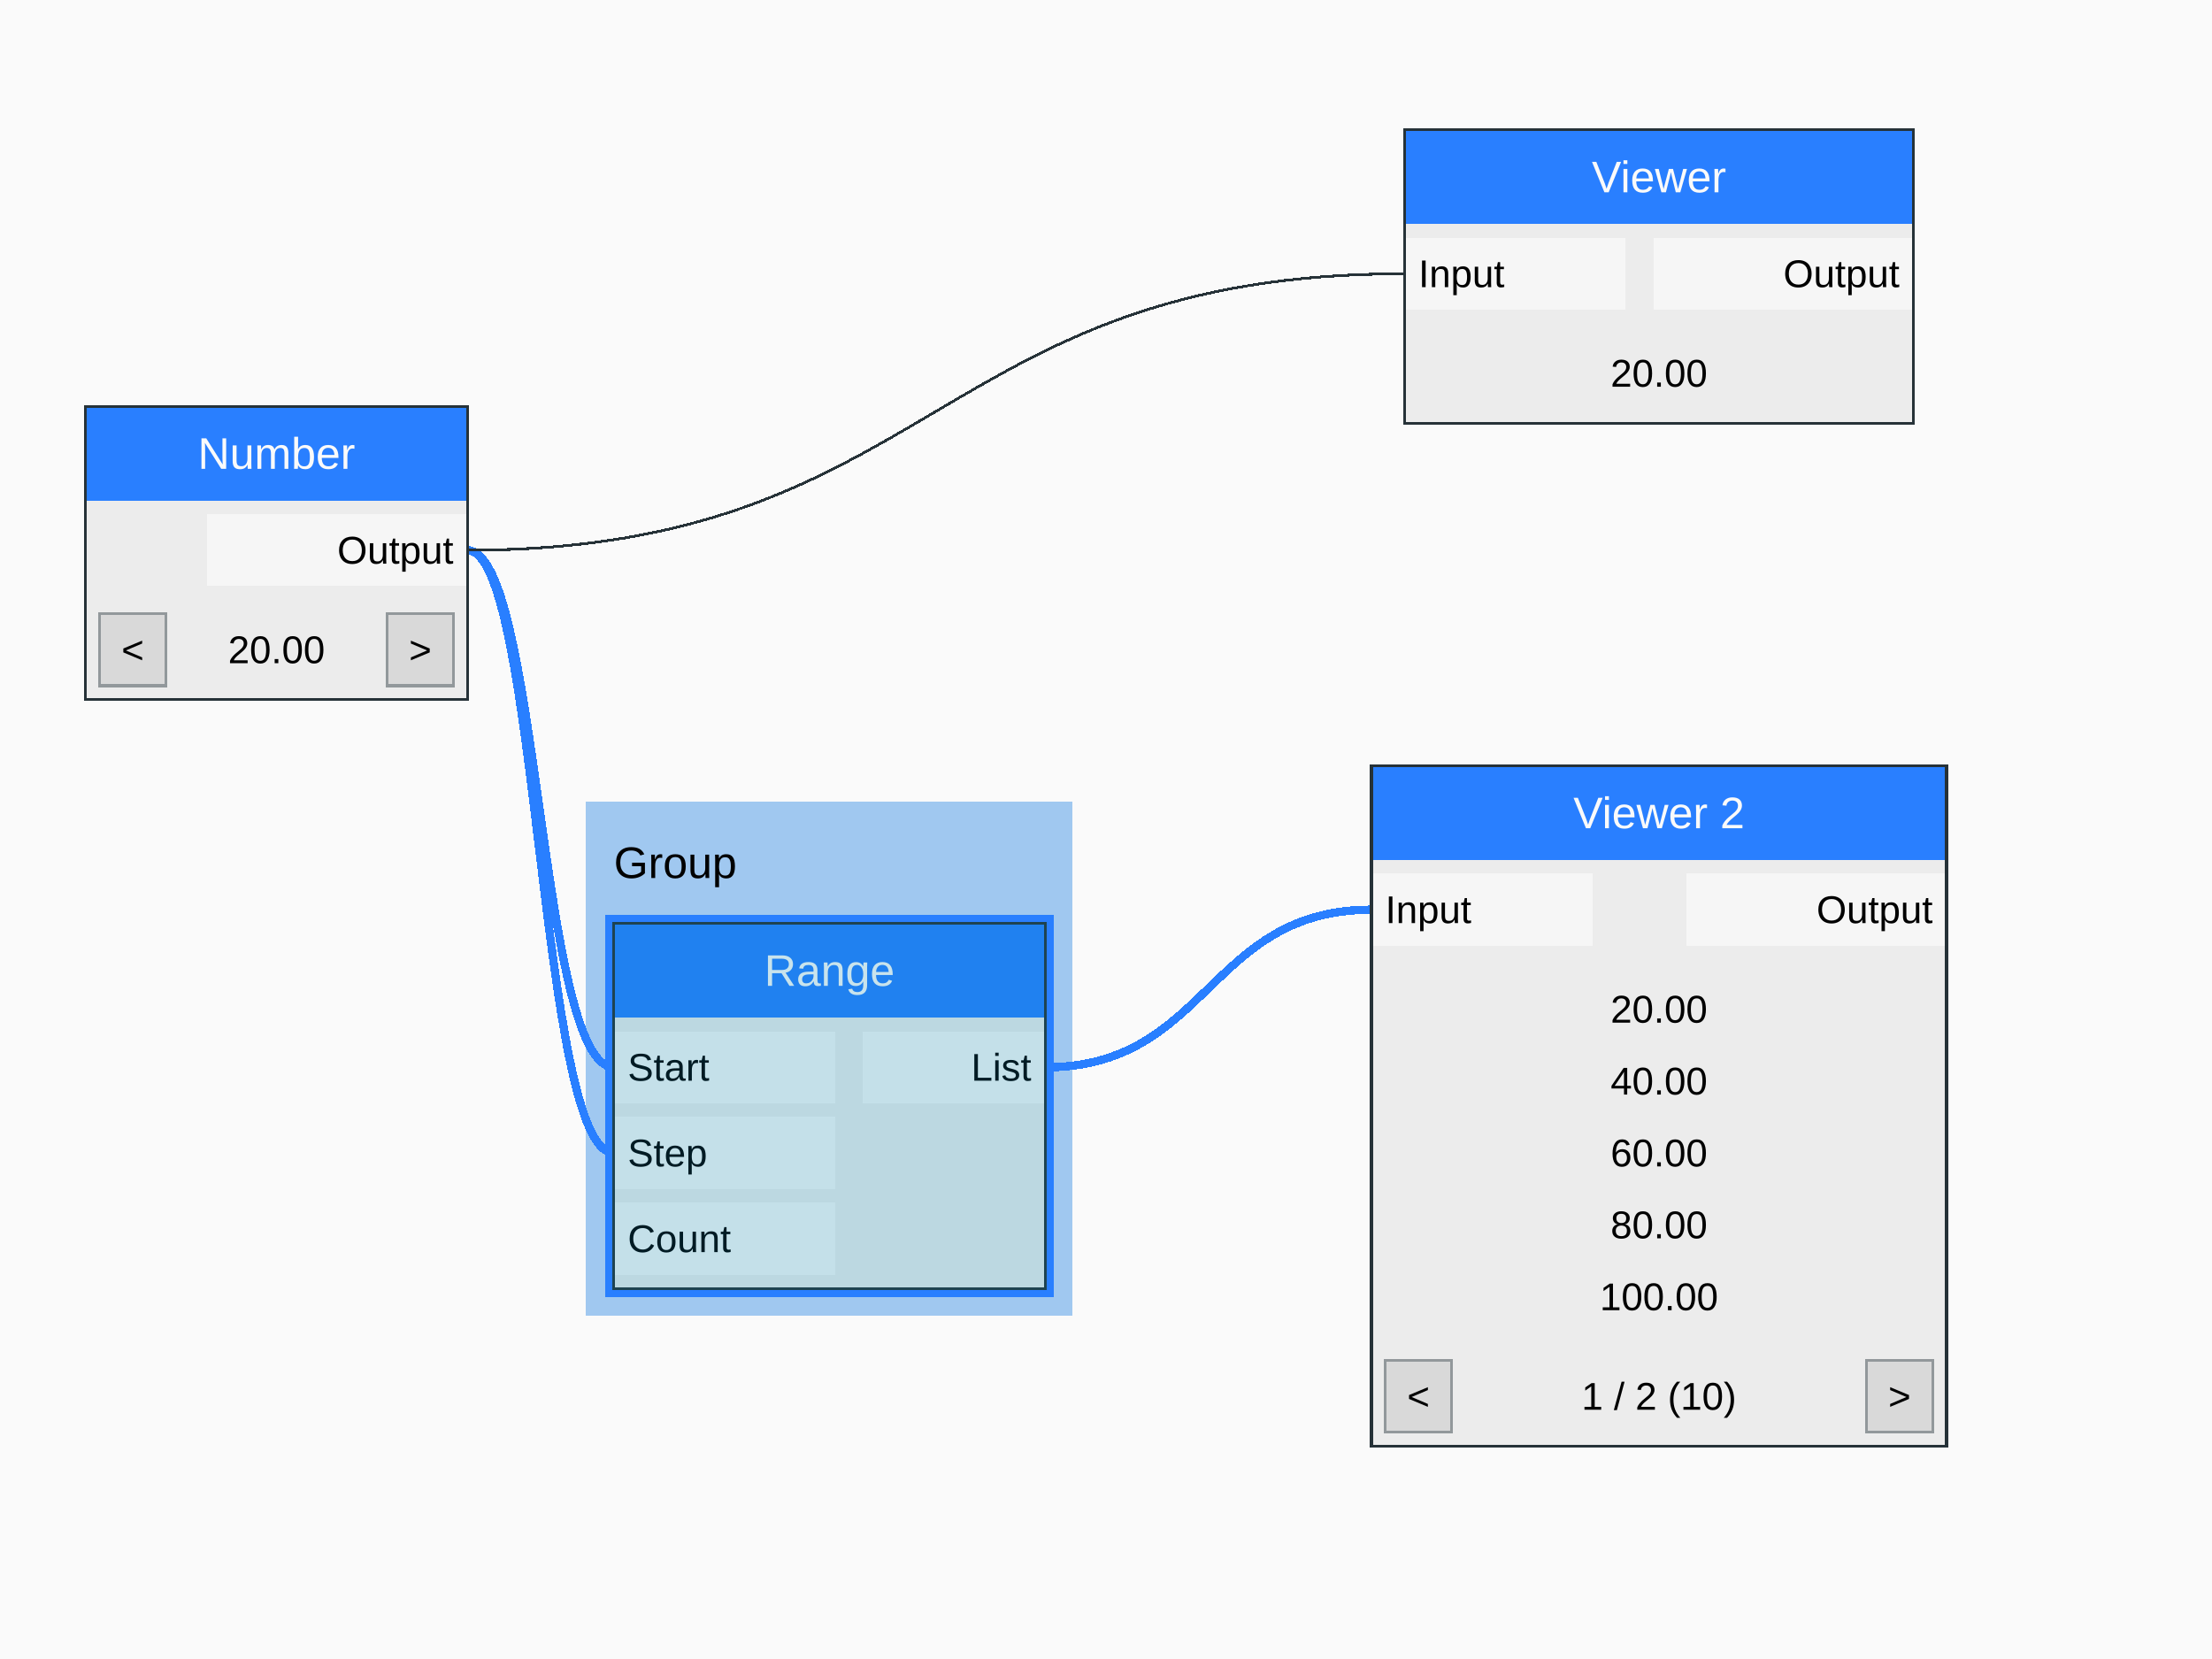
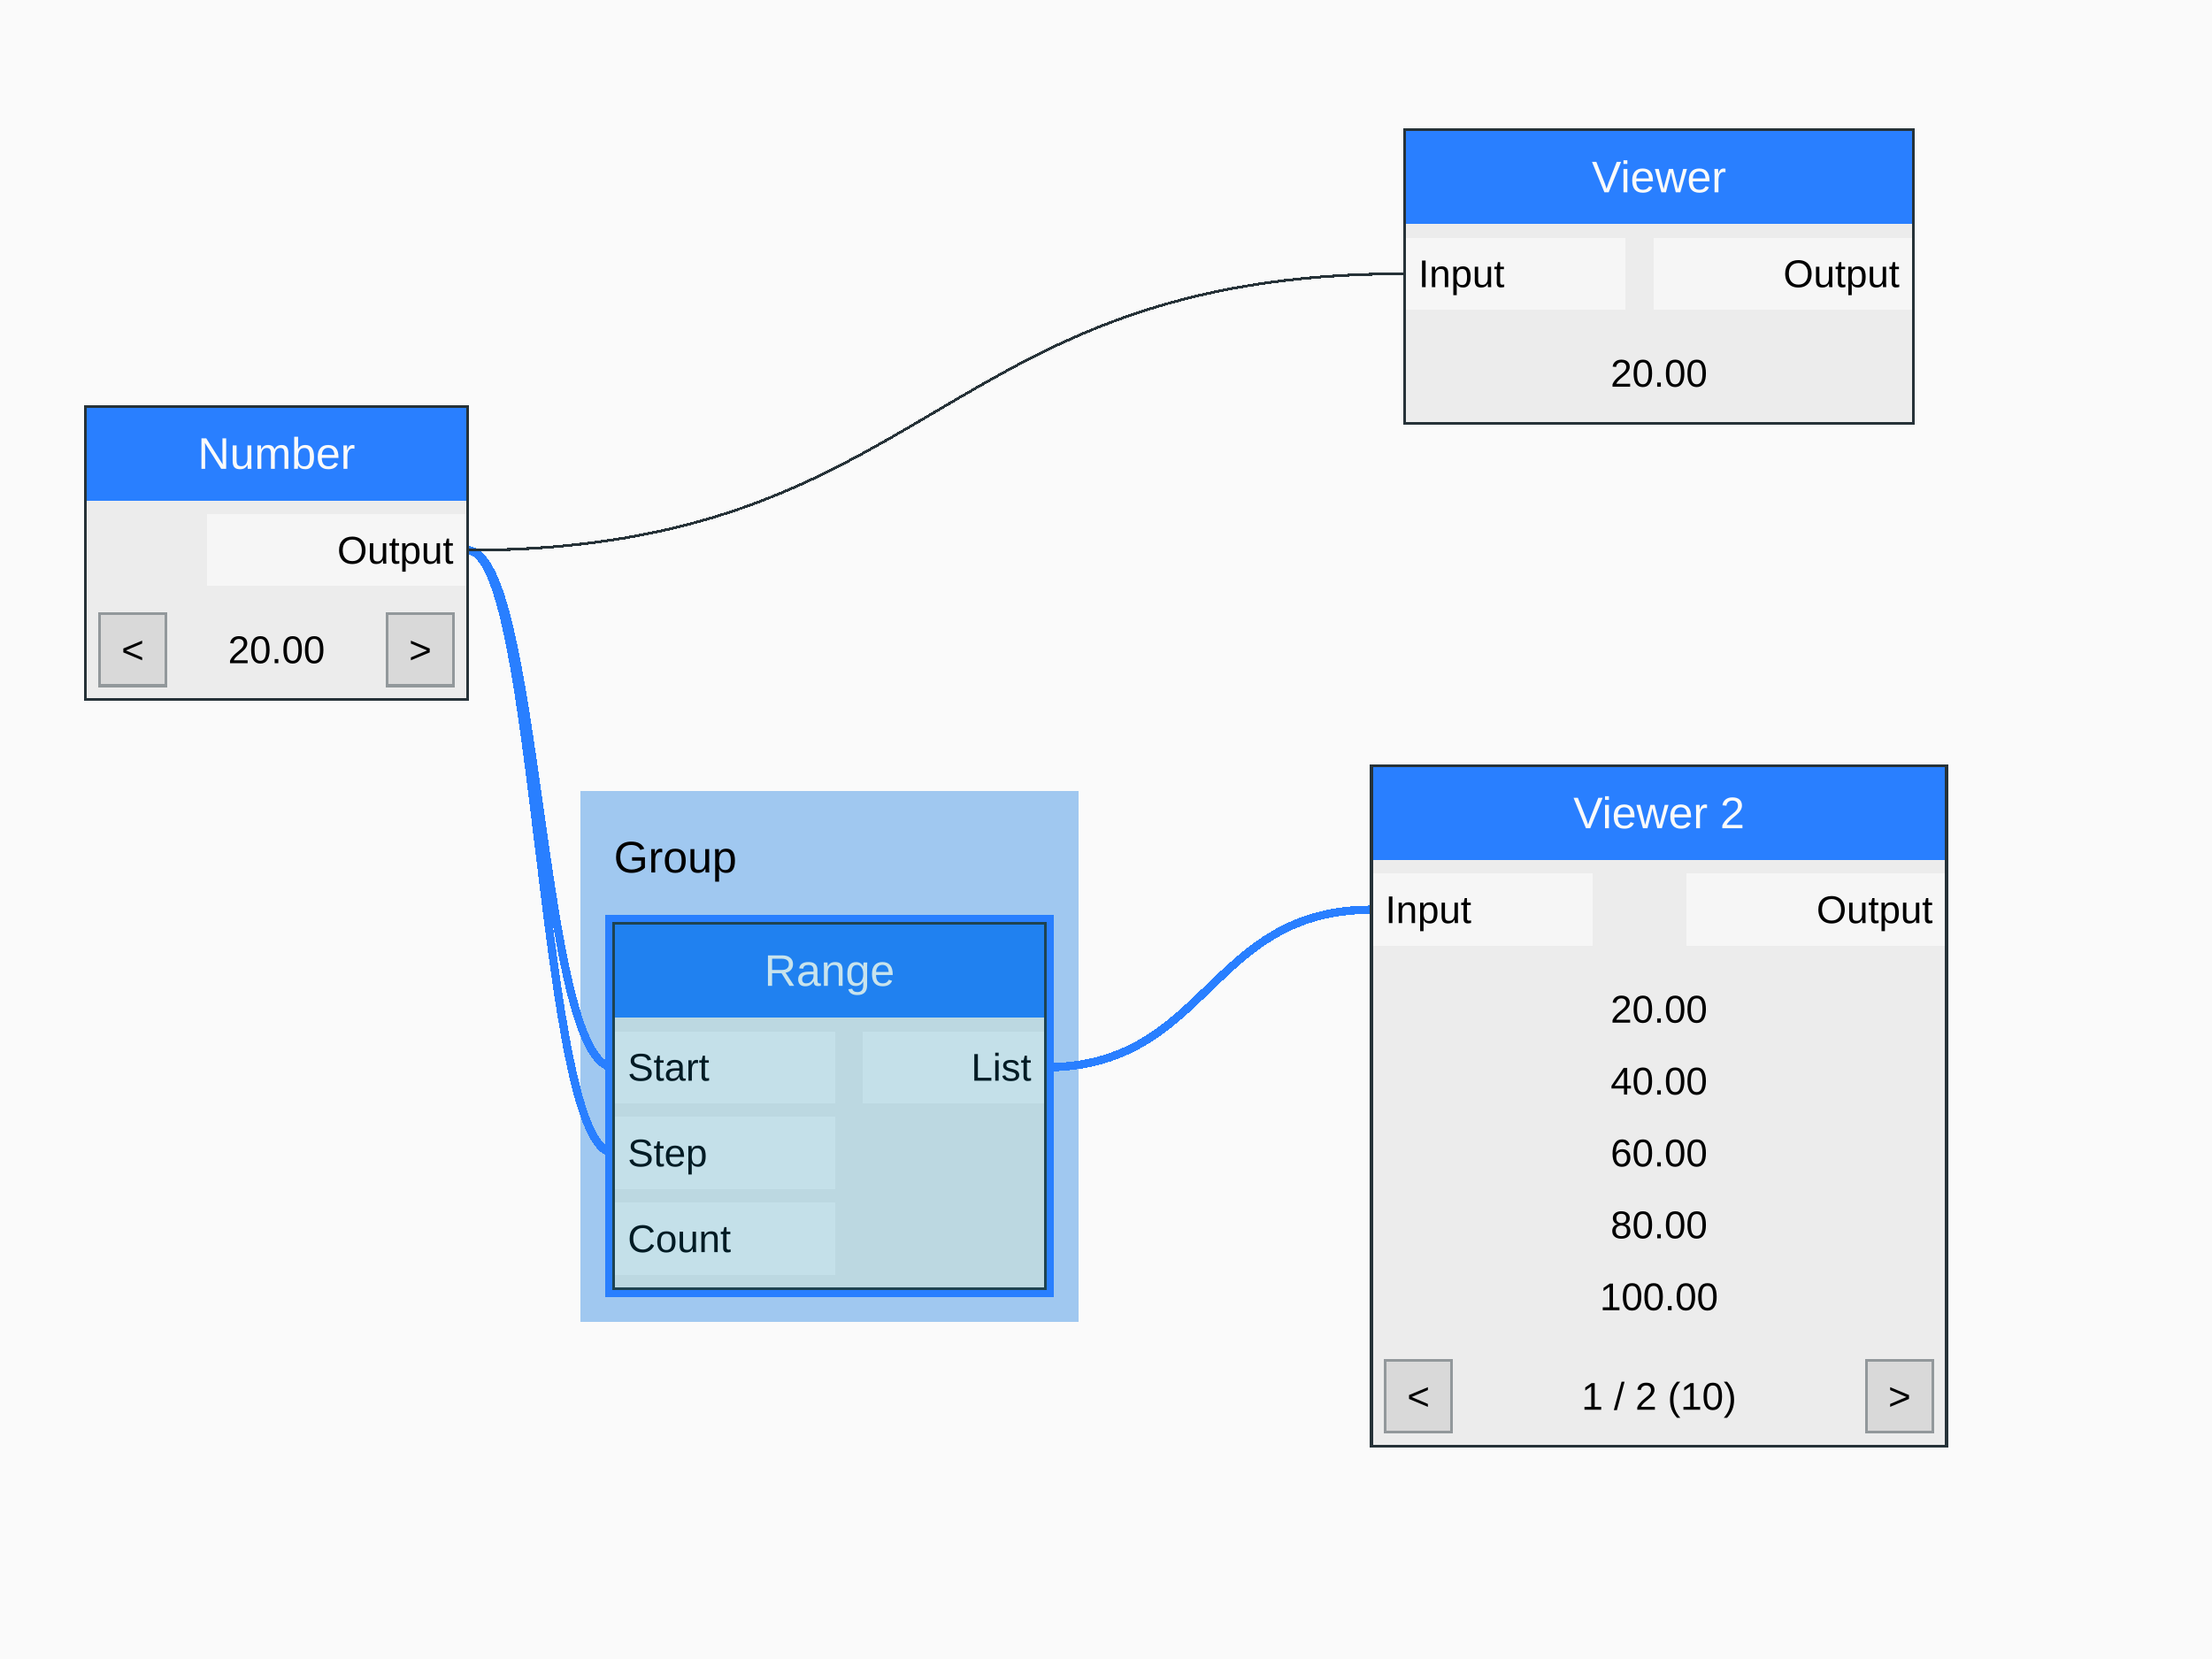
<svg xmlns="http://www.w3.org/2000/svg" version="1.1" width="800" height="600" shape-rendering="crispEdges">
  <rect x="0" y="0" width="800" height="600" style="fill:rgb(250,250,250);" />
-   <rect x="212" y="290" width="176" height="186" style="fill:rgb(160,200,240);" />
-   <text x="222" y="312" dominant-baseline="central" text-anchor="start" style="fill:rgb(0,0,0);font-family:Arial;font-size:16px;">Group</text>
+   <rect x="210" y="286" width="180" height="192" style="fill:rgb(160,200,240);" />
+   <text x="222" y="310" dominant-baseline="central" text-anchor="start" style="fill:rgb(0,0,0);font-family:Arial;font-size:16px;">Group</text>
  <path d="M169,199 C195,199 195,386 222,386" style="fill:none;stroke-width:3px;stroke:rgb(41,127,255);" />
  <path d="M169,199 C195,199 195,417 222,417" style="fill:none;stroke-width:3px;stroke:rgb(41,127,255);" />
  <path d="M169,199 C338,199 338,99 508,99" style="fill:none;stroke-width:1px;stroke:rgb(38,50,56);" />
  <path d="M378,386 C437,386 437,329 496,329" style="fill:none;stroke-width:3px;stroke:rgb(41,127,255);" />
  <rect x="31" y="147" width="138" height="34" style="fill:rgb(41,127,255);" />
  <text x="100" y="164" dominant-baseline="central" text-anchor="middle" style="fill:rgb(250,250,250);font-family:Arial;font-size:16px;">Number</text>
  <rect x="31" y="181" width="138" height="36" style="fill:rgb(236,236,236);" />
  <rect x="75" y="186" width="94" height="26" style="fill:rgb(246,246,246);" />
  <text x="164" y="199" dominant-baseline="central" text-anchor="end" style="fill:rgb(0,0,0);font-family:Arial;font-size:14px;">Output</text>
  <rect x="31" y="217" width="138" height="36" style="fill:rgb(236,236,236);" />
  <text x="100" y="235" dominant-baseline="central" text-anchor="middle" style="fill:rgb(0,0,0);font-family:Arial;font-size:14px;">20.00</text>
  <rect x="36" y="222" width="24" height="26" style="fill:rgb(217,217,217);" />
  <text x="48" y="235" dominant-baseline="central" text-anchor="middle" style="fill:rgb(0,0,0);font-family:Arial;font-size:14px;">&lt;</text>
  <rect x="36" y="222" width="24" height="26" style="fill:none;stroke-width:1px;stroke:rgb(146,152,155);" />
  <rect x="140" y="222" width="24" height="26" style="fill:rgb(217,217,217);" />
  <text x="152" y="235" dominant-baseline="central" text-anchor="middle" style="fill:rgb(0,0,0);font-family:Arial;font-size:14px;">&gt;</text>
  <rect x="140" y="222" width="24" height="26" style="fill:none;stroke-width:1px;stroke:rgb(146,152,155);" />
  <rect x="31" y="147" width="138" height="106" style="fill:none;stroke-width:1px;stroke:rgb(38,50,56);" />
  <rect x="219" y="331" width="162" height="138" style="fill:rgb(41,127,255);" />
  <rect x="222" y="334" width="156" height="34" style="fill:rgb(32,129,240);" />
  <text x="300" y="351" dominant-baseline="central" text-anchor="middle" style="fill:rgb(200,227,236);font-family:Arial;font-size:16px;">Range</text>
  <rect x="222" y="368" width="156" height="98" style="fill:rgb(188,216,225);" />
  <rect x="222" y="373" width="80" height="26" style="fill:rgb(196,224,233);" />
  <text x="227" y="386" dominant-baseline="central" text-anchor="start" style="fill:rgb(0,27,36);font-family:Arial;font-size:14px;">Start</text>
  <rect x="222" y="404" width="80" height="26" style="fill:rgb(196,224,233);" />
  <text x="227" y="417" dominant-baseline="central" text-anchor="start" style="fill:rgb(0,27,36);font-family:Arial;font-size:14px;">Step</text>
  <rect x="222" y="435" width="80" height="26" style="fill:rgb(196,224,233);" />
  <text x="227" y="448" dominant-baseline="central" text-anchor="start" style="fill:rgb(0,27,36);font-family:Arial;font-size:14px;">Count</text>
  <rect x="312" y="373" width="66" height="26" style="fill:rgb(196,224,233);" />
  <text x="373" y="386" dominant-baseline="central" text-anchor="end" style="fill:rgb(0,27,36);font-family:Arial;font-size:14px;">List</text>
  <rect x="222" y="334" width="156" height="132" style="fill:none;stroke-width:1px;stroke:rgb(30,67,81);" />
  <rect x="508" y="47" width="184" height="34" style="fill:rgb(41,127,255);" />
  <text x="600" y="64" dominant-baseline="central" text-anchor="middle" style="fill:rgb(250,250,250);font-family:Arial;font-size:16px;">Viewer</text>
  <rect x="508" y="81" width="184" height="36" style="fill:rgb(236,236,236);" />
  <rect x="508" y="86" width="80" height="26" style="fill:rgb(246,246,246);" />
  <text x="513" y="99" dominant-baseline="central" text-anchor="start" style="fill:rgb(0,0,0);font-family:Arial;font-size:14px;">Input</text>
  <rect x="598" y="86" width="94" height="26" style="fill:rgb(246,246,246);" />
  <text x="687" y="99" dominant-baseline="central" text-anchor="end" style="fill:rgb(0,0,0);font-family:Arial;font-size:14px;">Output</text>
  <rect x="508" y="117" width="184" height="36" style="fill:rgb(236,236,236);" />
  <text x="600" y="135" dominant-baseline="central" text-anchor="middle" style="fill:rgb(0,0,0);font-family:Arial;font-size:14px;">20.00</text>
  <rect x="508" y="47" width="184" height="106" style="fill:none;stroke-width:1px;stroke:rgb(38,50,56);" />
  <rect x="496" y="277" width="208" height="34" style="fill:rgb(41,127,255);" />
  <text x="600" y="294" dominant-baseline="central" text-anchor="middle" style="fill:rgb(250,250,250);font-family:Arial;font-size:16px;">Viewer 2</text>
  <rect x="496" y="311" width="208" height="36" style="fill:rgb(236,236,236);" />
  <rect x="496" y="316" width="80" height="26" style="fill:rgb(246,246,246);" />
  <text x="501" y="329" dominant-baseline="central" text-anchor="start" style="fill:rgb(0,0,0);font-family:Arial;font-size:14px;">Input</text>
  <rect x="610" y="316" width="94" height="26" style="fill:rgb(246,246,246);" />
  <text x="699" y="329" dominant-baseline="central" text-anchor="end" style="fill:rgb(0,0,0);font-family:Arial;font-size:14px;">Output</text>
  <rect x="496" y="347" width="208" height="140" style="fill:rgb(236,236,236);" />
  <text x="600" y="365" dominant-baseline="central" text-anchor="middle" style="fill:rgb(0,0,0);font-family:Arial;font-size:14px;">20.00</text>
  <text x="600" y="391" dominant-baseline="central" text-anchor="middle" style="fill:rgb(0,0,0);font-family:Arial;font-size:14px;">40.00</text>
  <text x="600" y="417" dominant-baseline="central" text-anchor="middle" style="fill:rgb(0,0,0);font-family:Arial;font-size:14px;">60.00</text>
  <text x="600" y="443" dominant-baseline="central" text-anchor="middle" style="fill:rgb(0,0,0);font-family:Arial;font-size:14px;">80.00</text>
  <text x="600" y="469" dominant-baseline="central" text-anchor="middle" style="fill:rgb(0,0,0);font-family:Arial;font-size:14px;">100.00</text>
  <rect x="496" y="487" width="208" height="36" style="fill:rgb(236,236,236);" />
  <text x="600" y="505" dominant-baseline="central" text-anchor="middle" style="fill:rgb(0,0,0);font-family:Arial;font-size:14px;">1 / 2 (10)</text>
  <rect x="501" y="492" width="24" height="26" style="fill:rgb(217,217,217);" />
  <text x="513" y="505" dominant-baseline="central" text-anchor="middle" style="fill:rgb(0,0,0);font-family:Arial;font-size:14px;">&lt;</text>
  <rect x="501" y="492" width="24" height="26" style="fill:none;stroke-width:1px;stroke:rgb(146,152,155);" />
  <rect x="675" y="492" width="24" height="26" style="fill:rgb(217,217,217);" />
  <text x="687" y="505" dominant-baseline="central" text-anchor="middle" style="fill:rgb(0,0,0);font-family:Arial;font-size:14px;">&gt;</text>
  <rect x="675" y="492" width="24" height="26" style="fill:none;stroke-width:1px;stroke:rgb(146,152,155);" />
  <rect x="496" y="277" width="208" height="246" style="fill:none;stroke-width:1px;stroke:rgb(38,50,56);" />
</svg>
